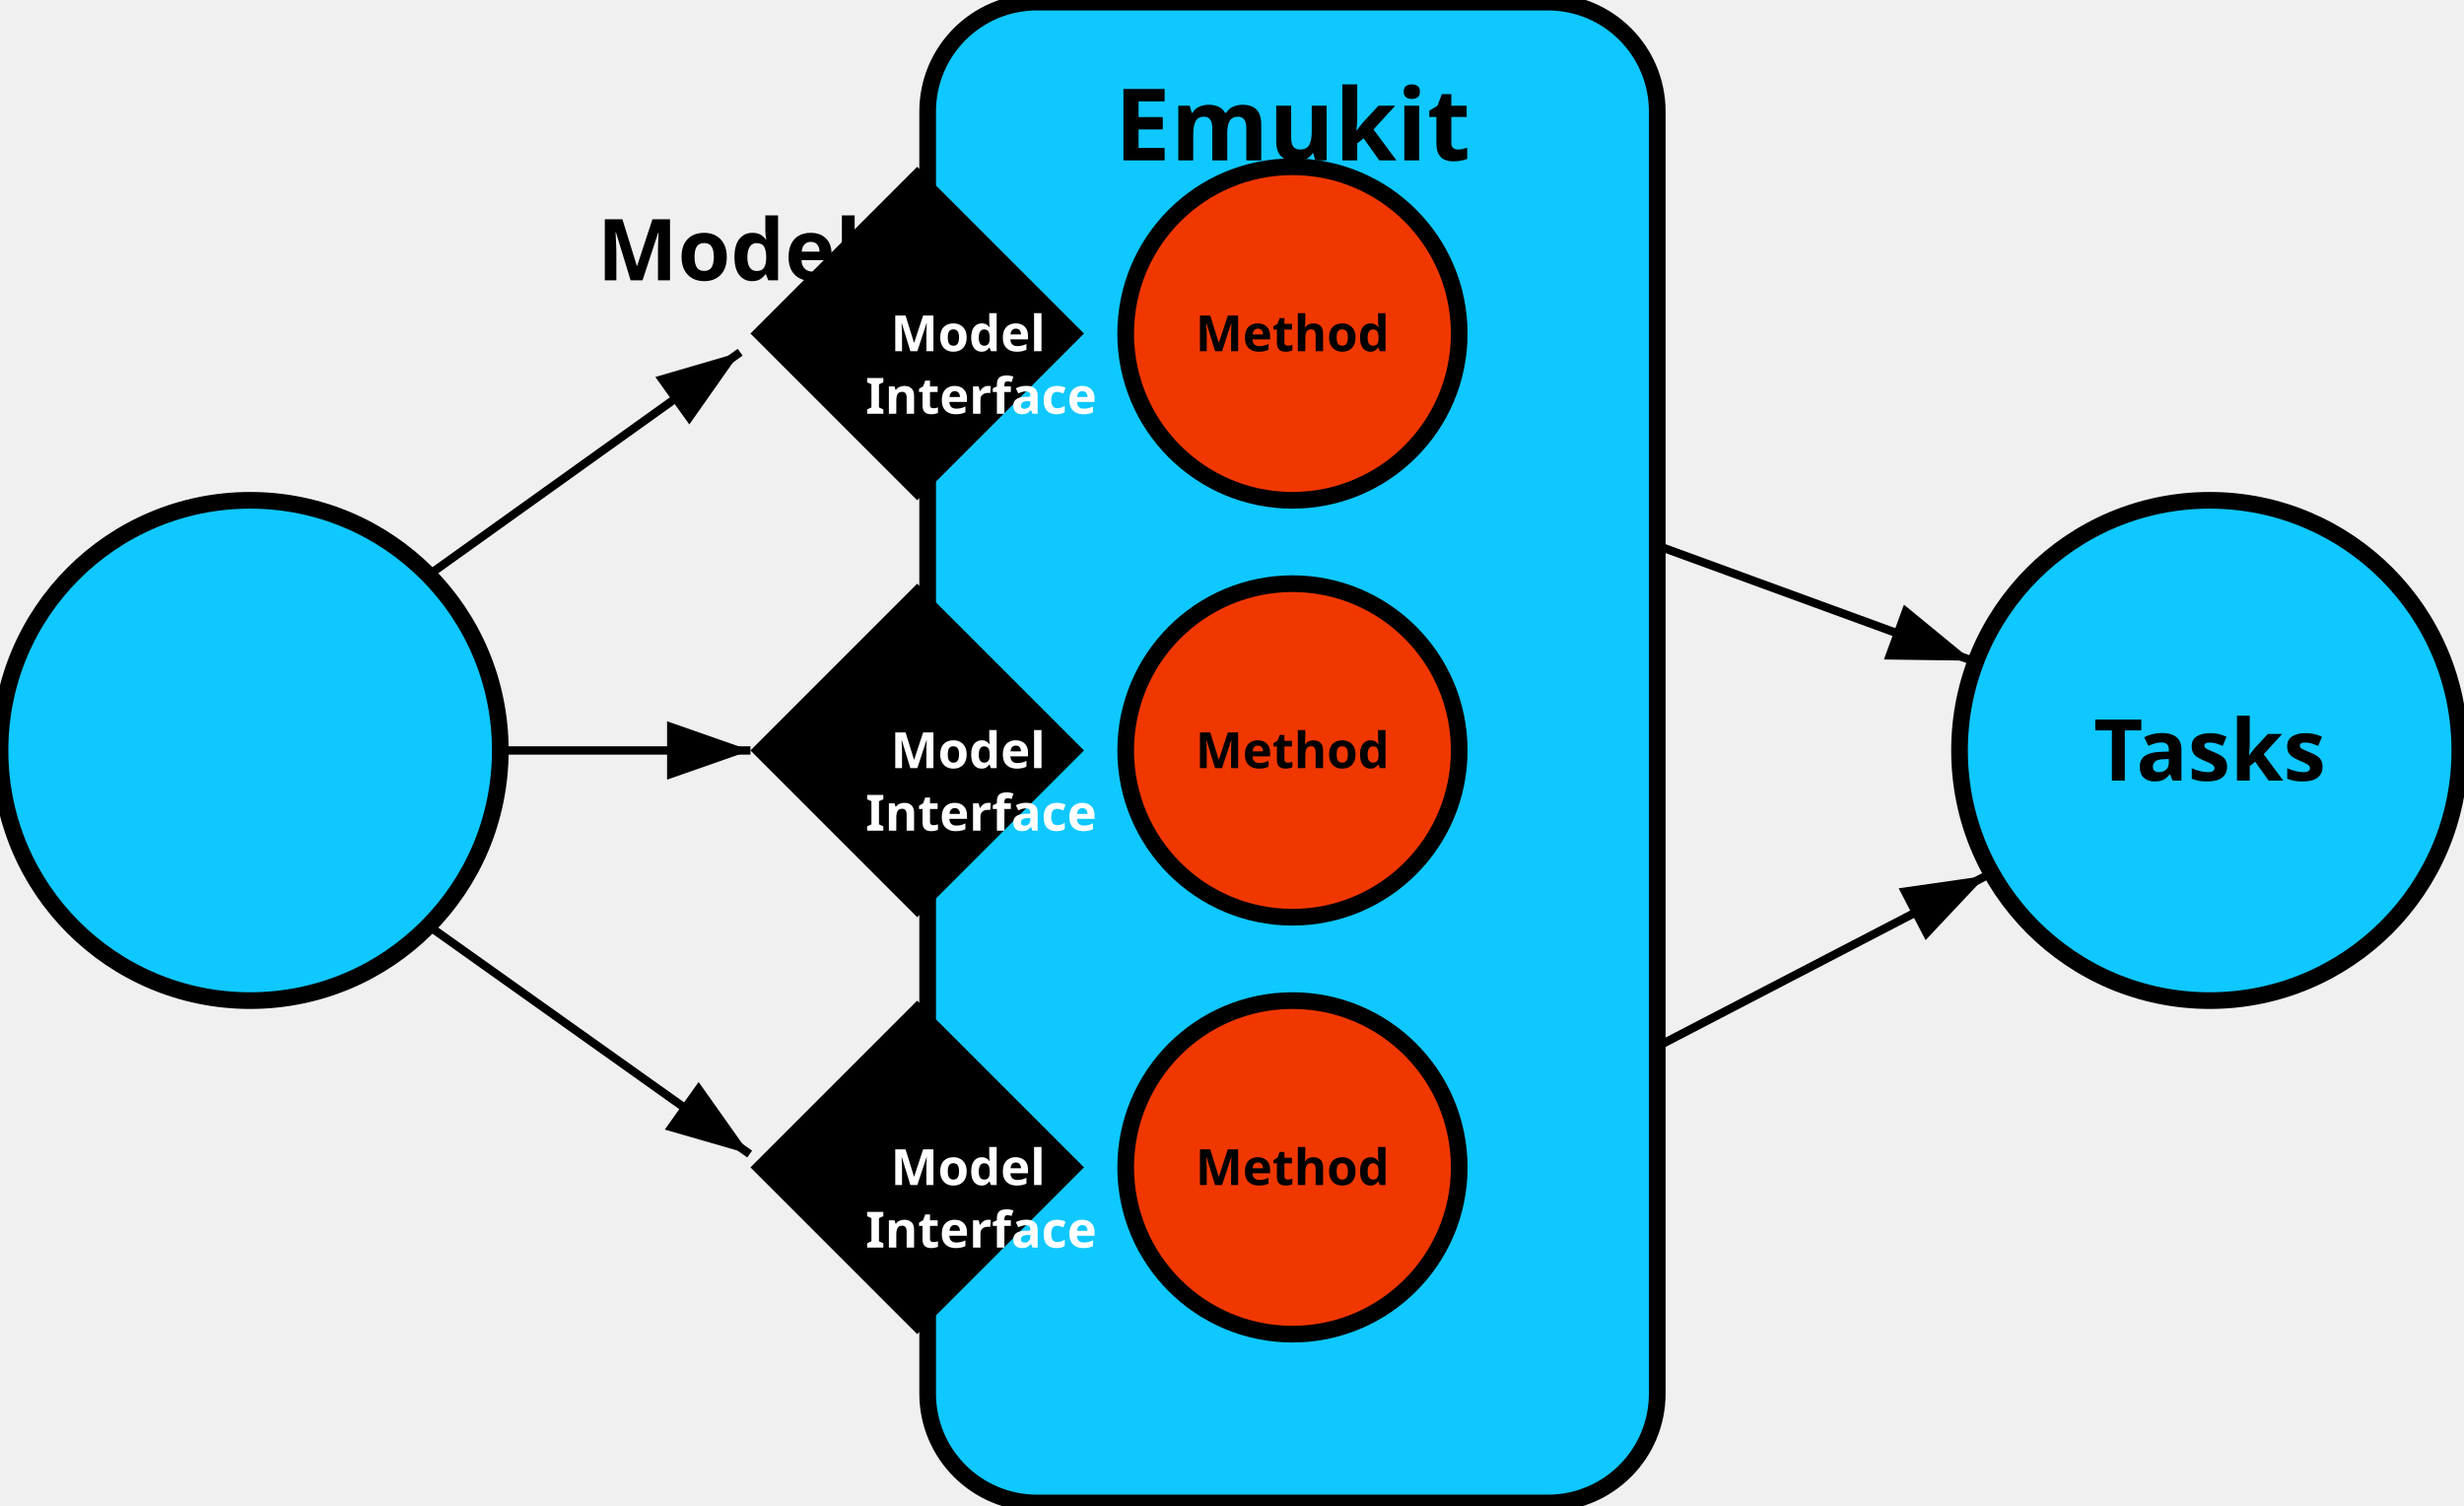
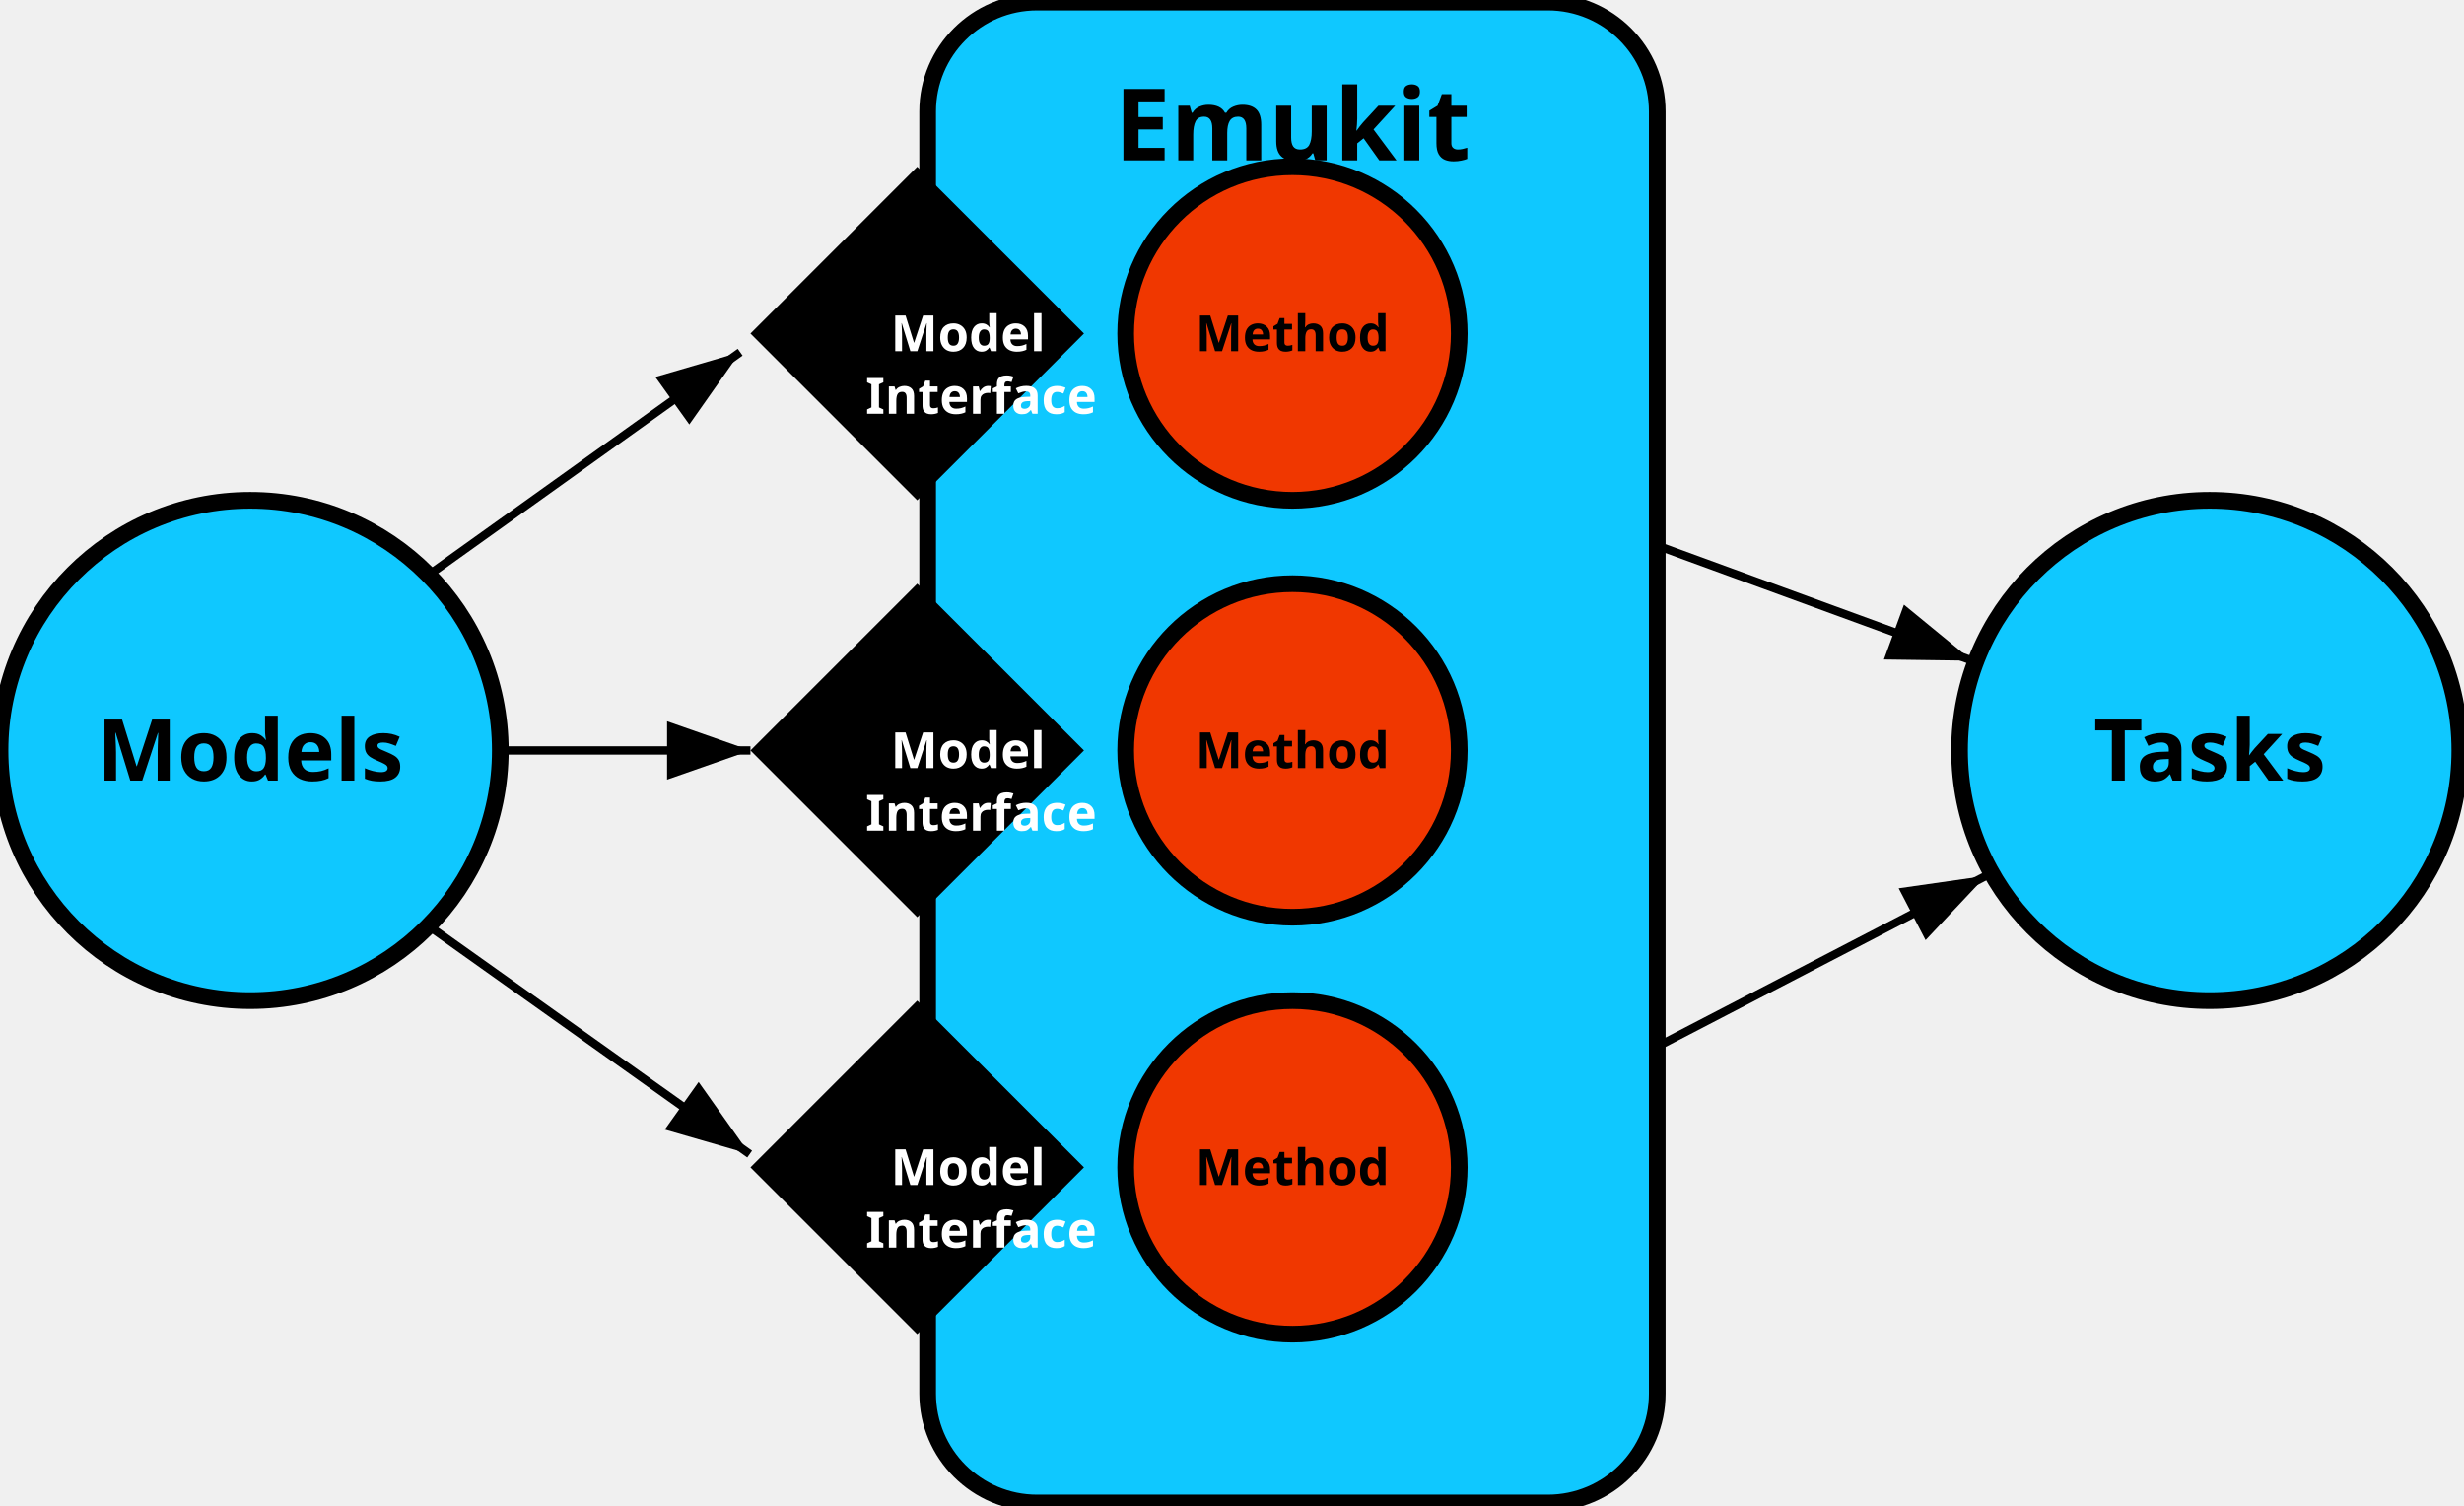
- <svg xmlns="http://www.w3.org/2000/svg" style="background-color: rgb(255, 255, 255);" width="591px" height="361px" viewBox="0 0 591 361" version="1.1" id="svg3634">
+ <svg xmlns="http://www.w3.org/2000/svg" width="591px" height="361px" viewBox="0 0 591 361" version="1.1" id="svg3634">
  <defs id="defs3636" />
  <style id="style4186">
    tspan {
    text-anchor:middle;
    dominant-baseline:middle;
    text-align:center;
    }
    .mytext {
    font-style:normal;
    font-variant:normal;
    font-weight:bold;
    font-stretch:normal;
    font-size:20.5px;
    font-family:sans-serif;
    line-height:1.25;
    fill:#000000;
    fill-opacity:1;
    writing-mode:lr;
    text-align:center;
    dominant-baseline:middle;
    text-anchor:middle;    
    }
    .myrect {
    stroke:black;
    stroke-width:4px;
    stroke-opacity:1;
    fill:#0fc8ff;
    fill-opacity:1;
    }
    .myrect2 {
    stroke:black;
    stroke-width:4px;
    stroke-opacity:1;
    fill:#f03700;
    fill-opacity:1;
    }
    .myellipse {
    fill:#0fc8ff;
    fill-opacity:1;
    stroke:#000000;
    stroke-width:4px;
    stroke-miterlimit:4;
    stroke-dasharray:none;
    stroke-opacity:1
    }
    .myellipse2 {
    fill:#f03700;
    fill-opacity:1;
    stroke:#000000;
    stroke-width:4px;
    stroke-miterlimit:4;
    stroke-dasharray:none;
    stroke-opacity:1
    }
    .myarrow {
    fill:none;
    stroke:#000000;
    stroke-width:2;
    stroke-linecap:butt;
    stroke-linejoin:miter;
    stroke-opacity:1;
    stroke-miterlimit:4;
    stroke-dasharray:none;
    marker-end:url(#markerArrow)
    }
    .input-stream {
    stroke:red;
    stroke-width:2;
    stroke-opacity:1;
    }
    .output-stream {
    stroke:blue;
    stroke-width:2;
    stroke-opacity:1;
    }
  </style>
  <marker id="markerArrow" markerWidth="10" markerHeight="7" refX="10" refY="3.5" orient="auto" transform="translate(-78,-109.7323)">
    <polygon points="0,0 10,3.5 0,7 " id="polygon5950" />
  </marker>
  <rect class="myrect" id="rect3640" pointer-events="none" ry="26.25" rx="26.25" height="360" width="175" y="0.5" x="222.5" />
  <path class="mypath" id="path3642" pointer-events="none" stroke-miterlimit="10" d="m 220,240 40,40 -40,40 -40,-40 z" />
  <path class="mypath" id="path3650" pointer-events="none" stroke-miterlimit="10" d="m 220,140 40,40 -40,40 -40,-40 z" />
  <path class="mypath" id="path3658" pointer-events="none" stroke-miterlimit="10" d="m 220,40 40,40 -40,40 -40,-40 z" />
  <text x="310" y="30" style="font-size:24px" id="text3670" class="mytext">
    <tspan x="310" y="30">Emukit</tspan>
  </text>
  <circle class="myellipse" r="60" id="ellipse3672" pointer-events="none" cy="180" cx="60" />
  <text x="60" y="180" id="text3678" class="mytext">
-     <tspan x="180" y="60">Models</tspan>
+     <tspan x="60" y="180">Models</tspan>
  </text>
  <circle class="myellipse2" r="40" id="ellipse3680" pointer-events="none" cy="80" cx="310" />
  <text x="310" y="80" style="font-size:12px" id="text3686" class="mytext">
    <tspan x="310" y="80">Method</tspan>
  </text>
  <circle class="myellipse2" r="40" id="ellipse3688" pointer-events="none" cy="180" cx="310" />
  <text x="310" y="180" style="font-size:12px" id="text3694" class="mytext">
    <tspan x="310" y="180">Method</tspan>
  </text>
  <circle class="myellipse2" r="40" id="ellipse3696" pointer-events="none" cy="280" cx="310" />
  <text x="310" y="280" style="font-size:12px" id="text3702" class="mytext">
    <tspan x="310" y="280">Method</tspan>
  </text>
  <circle class="myellipse" r="60" id="ellipse3704" pointer-events="none" cy="180" cx="530" />
  <text x="530" y="180" id="text3710" class="mytext">
    <tspan x="530" y="180">Tasks</tspan>
  </text>
  <path class="myarrow" id="path3712" pointer-events="none" stroke-miterlimit="10" d="M 102,138.5 177.53,84.48" />
  <path class="myarrow" id="path3716" pointer-events="none" stroke-miterlimit="10" d="m 120,180 60,0" />
  <path class="myarrow" id="path3720" pointer-events="none" stroke-miterlimit="10" d="m 102,221.5 77.81,55.31" />
  <path class="myarrow" id="path3724" pointer-events="none" stroke-miterlimit="10" d="m 398.5,250.5 77.88,-40.44" />
  <path class="myarrow" id="path3728" pointer-events="none" stroke-miterlimit="10" d="m 396.5,130.5 76.55,27.97" />
  <text xml:space="preserve" class="mytext" x="240" y="80" style="font-size:12px;fill:white" id="text3802-6">
    <tspan id="tspan3804-2" x="240" y="80">Model</tspan>
    <tspan x="240" y="95" id="tspan3806-1">Interface</tspan>
  </text>
  <text xml:space="preserve" class="mytext" x="240" y="180" style="font-size:12px;fill:white" id="text3802-2">
    <tspan id="tspan3804-9" x="240" y="180">Model</tspan>
    <tspan x="240" y="195" id="tspan3806-5">Interface</tspan>
  </text>
  <text xml:space="preserve" class="mytext" x="240" y="276.848" style="font-size:12px;fill:white" id="text3802-9">
    <tspan id="tspan3804-99" x="240" y="280">Model</tspan>
    <tspan x="240" y="295" id="tspan3806-0">Interface</tspan>
  </text>
</svg>
